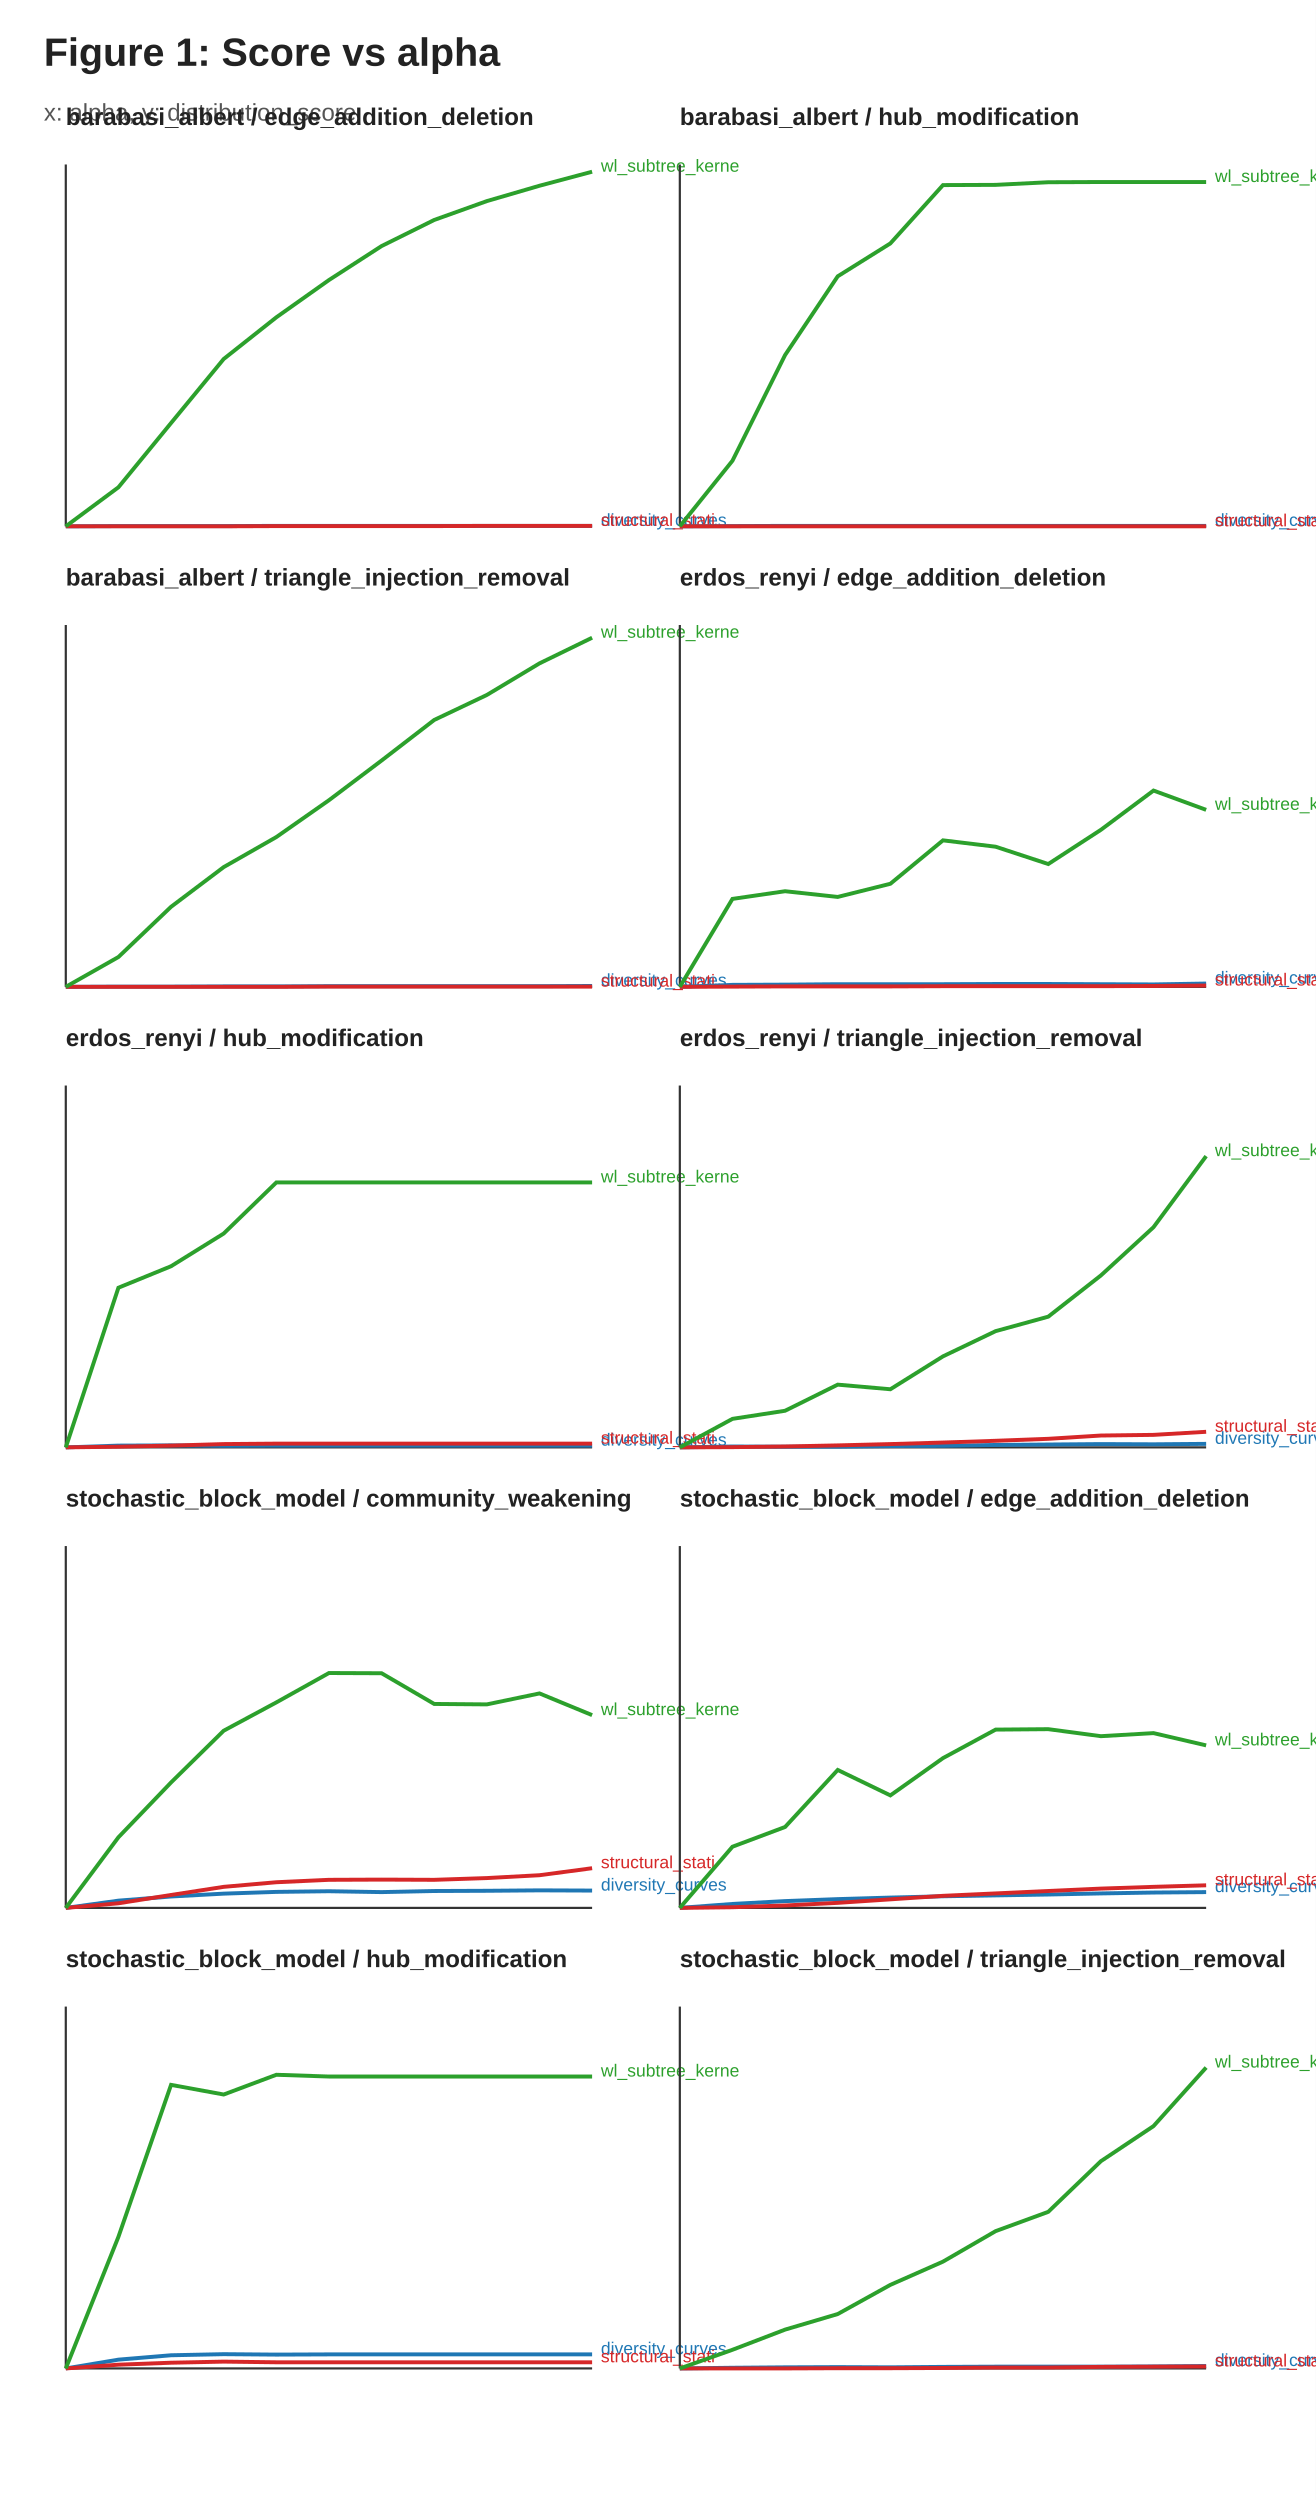
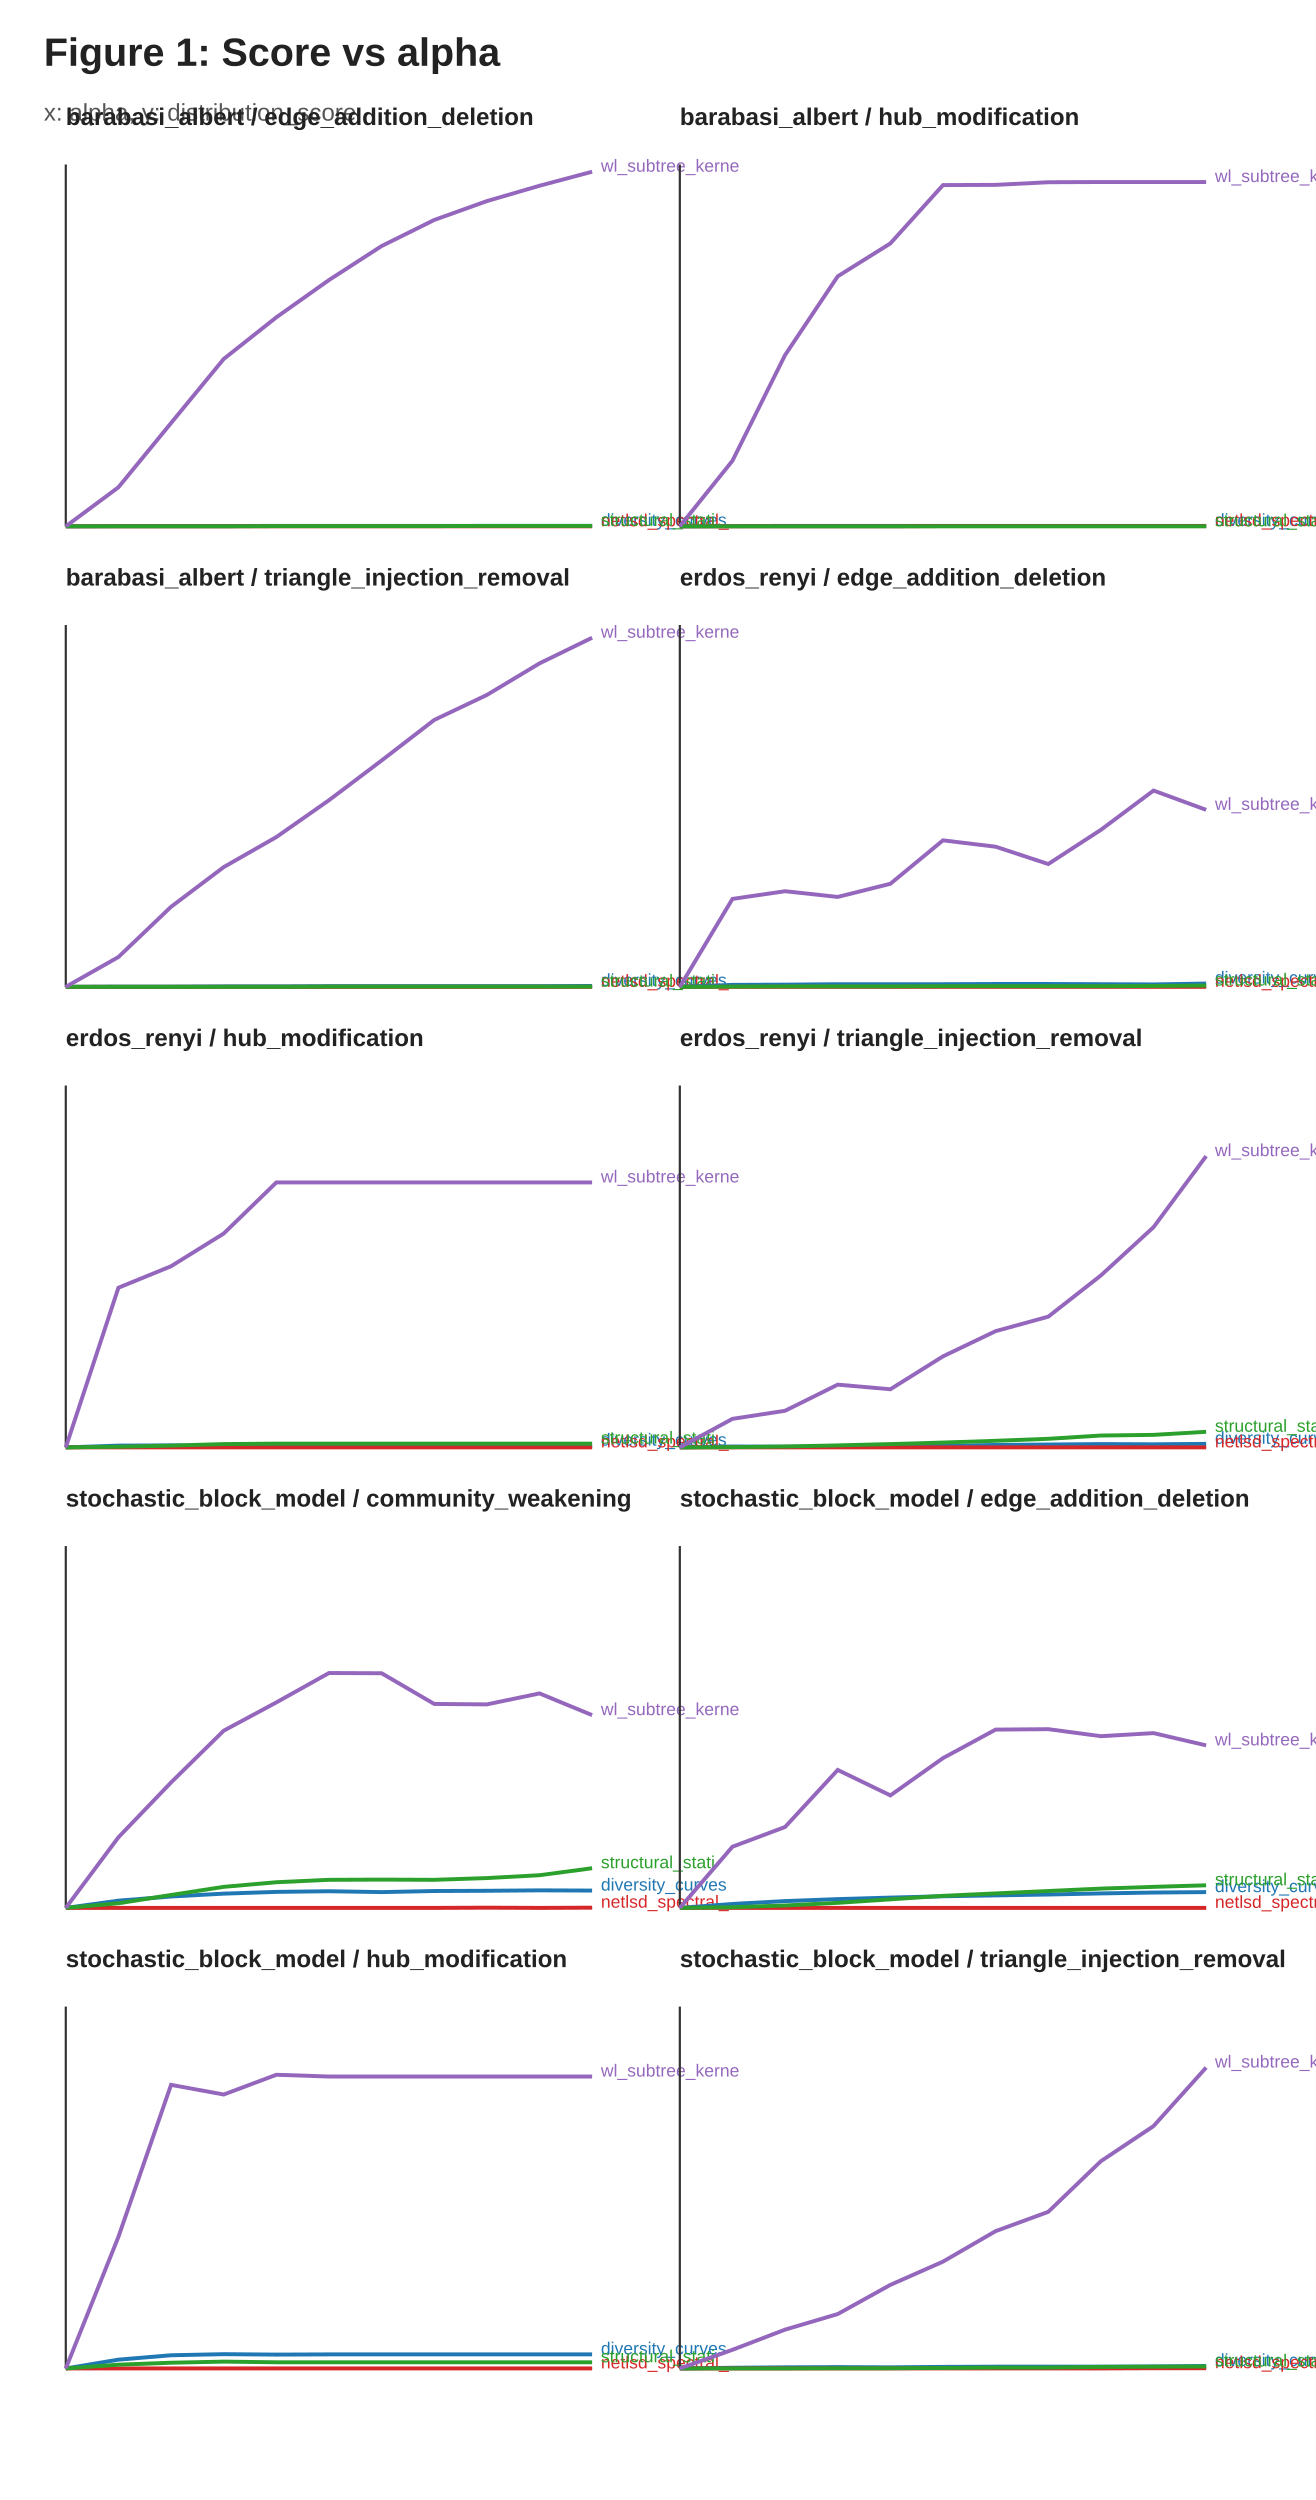
<svg xmlns="http://www.w3.org/2000/svg" width="600" height="1140" viewBox="0 0 600 1140">
  <rect width="100%" height="100%" fill="white" />
  <text x="20.0" y="30.0" font-family="Arial, sans-serif" font-size="18" font-weight="bold" fill="#222">Figure 1: Score vs alpha</text>
  <text x="20.0" y="55.0" font-family="Arial, sans-serif" font-size="11" font-weight="normal" fill="#555">x: alpha, y: distribution_score</text>
  <text x="30.0" y="57.0" font-family="Arial, sans-serif" font-size="11" font-weight="bold" fill="#222">barabasi_albert / edge_addition_deletion</text>
  <line x1="30.0" y1="240.0" x2="270.0" y2="240.0" stroke="#333" stroke-width="1" />
  <line x1="30.0" y1="75.0" x2="30.0" y2="240.0" stroke="#333" stroke-width="1" />
  <polyline points="30.0,240.0 54.0,239.9 78.0,239.9 102.0,239.9 126.0,239.8 150.0,239.8 174.0,239.8 198.0,239.8 222.0,239.8 246.0,239.8 270.0,239.8" fill="none" stroke="#1f77b4" stroke-width="1.8" />
  <text x="274.0" y="239.8" font-family="Arial, sans-serif" font-size="8" font-weight="normal" fill="#1f77b4">diversity_curves</text>
-   <polyline points="30.0,240.0 54.0,240.0 78.0,240.0 102.0,240.0 126.0,239.9 150.0,239.9 174.0,239.9 198.0,239.9 222.0,239.8 246.0,239.8 270.0,239.8" fill="none" stroke="#d62728" stroke-width="1.8" />
-   <text x="274.0" y="239.8" font-family="Arial, sans-serif" font-size="8" font-weight="normal" fill="#d62728">structural_stati</text>
-   <polyline points="30.0,240.0 54.0,222.2 78.0,192.9 102.0,163.7 126.0,144.7 150.0,127.7 174.0,112.2 198.0,100.3 222.0,91.7 246.0,84.7 270.0,78.3" fill="none" stroke="#2ca02c" stroke-width="1.8" />
-   <text x="274.0" y="78.3" font-family="Arial, sans-serif" font-size="8" font-weight="normal" fill="#2ca02c">wl_subtree_kerne</text>
+   <polyline points="30.0,240.0 54.0,240.0 78.0,240.0 102.0,240.0 126.0,240.0 150.0,240.0 174.0,240.0 198.0,240.0 222.0,240.0 246.0,240.0 270.0,240.0" fill="none" stroke="#d62728" stroke-width="1.8" />
+   <text x="274.0" y="240.0" font-family="Arial, sans-serif" font-size="8" font-weight="normal" fill="#d62728">netlsd_spectral_</text>
+   <polyline points="30.0,240.0 54.0,240.0 78.0,240.0 102.0,240.0 126.0,239.9 150.0,239.9 174.0,239.9 198.0,239.9 222.0,239.8 246.0,239.8 270.0,239.8" fill="none" stroke="#2ca02c" stroke-width="1.8" />
+   <text x="274.0" y="239.8" font-family="Arial, sans-serif" font-size="8" font-weight="normal" fill="#2ca02c">structural_stati</text>
+   <polyline points="30.0,240.0 54.0,222.2 78.0,192.9 102.0,163.7 126.0,144.7 150.0,127.7 174.0,112.2 198.0,100.3 222.0,91.7 246.0,84.7 270.0,78.3" fill="none" stroke="#9467bd" stroke-width="1.8" />
+   <text x="274.0" y="78.3" font-family="Arial, sans-serif" font-size="8" font-weight="normal" fill="#9467bd">wl_subtree_kerne</text>
  <text x="310.0" y="57.0" font-family="Arial, sans-serif" font-size="11" font-weight="bold" fill="#222">barabasi_albert / hub_modification</text>
  <line x1="310.0" y1="240.0" x2="550.0" y2="240.0" stroke="#333" stroke-width="1" />
  <line x1="310.0" y1="75.0" x2="310.0" y2="240.0" stroke="#333" stroke-width="1" />
  <polyline points="310.0,240.0 334.0,239.9 358.0,239.8 382.0,239.8 406.0,239.8 430.0,239.8 454.0,239.8 478.0,239.8 502.0,239.8 526.0,239.8 550.0,239.8" fill="none" stroke="#1f77b4" stroke-width="1.8" />
  <text x="554.0" y="239.8" font-family="Arial, sans-serif" font-size="8" font-weight="normal" fill="#1f77b4">diversity_curves</text>
-   <polyline points="310.0,240.0 334.0,240.0 358.0,240.0 382.0,240.0 406.0,240.0 430.0,240.0 454.0,240.0 478.0,240.0 502.0,240.0 526.0,240.0 550.0,240.0" fill="none" stroke="#d62728" stroke-width="1.8" />
-   <text x="554.0" y="240.0" font-family="Arial, sans-serif" font-size="8" font-weight="normal" fill="#d62728">structural_stati</text>
-   <polyline points="310.0,240.0 334.0,210.1 358.0,161.9 382.0,126.0 406.0,111.0 430.0,84.4 454.0,84.3 478.0,83.1 502.0,83.0 526.0,83.0 550.0,83.0" fill="none" stroke="#2ca02c" stroke-width="1.8" />
-   <text x="554.0" y="83.0" font-family="Arial, sans-serif" font-size="8" font-weight="normal" fill="#2ca02c">wl_subtree_kerne</text>
+   <polyline points="310.0,240.0 334.0,240.0 358.0,240.0 382.0,240.0 406.0,240.0 430.0,239.9 454.0,239.9 478.0,239.9 502.0,239.9 526.0,239.9 550.0,239.9" fill="none" stroke="#d62728" stroke-width="1.8" />
+   <text x="554.0" y="239.9" font-family="Arial, sans-serif" font-size="8" font-weight="normal" fill="#d62728">netlsd_spectral_</text>
+   <polyline points="310.0,240.0 334.0,240.0 358.0,240.0 382.0,240.0 406.0,240.0 430.0,240.0 454.0,240.0 478.0,240.0 502.0,240.0 526.0,240.0 550.0,240.0" fill="none" stroke="#2ca02c" stroke-width="1.8" />
+   <text x="554.0" y="240.0" font-family="Arial, sans-serif" font-size="8" font-weight="normal" fill="#2ca02c">structural_stati</text>
+   <polyline points="310.0,240.0 334.0,210.1 358.0,161.9 382.0,126.0 406.0,111.0 430.0,84.4 454.0,84.3 478.0,83.1 502.0,83.0 526.0,83.0 550.0,83.0" fill="none" stroke="#9467bd" stroke-width="1.8" />
+   <text x="554.0" y="83.0" font-family="Arial, sans-serif" font-size="8" font-weight="normal" fill="#9467bd">wl_subtree_kerne</text>
  <text x="30.0" y="267.0" font-family="Arial, sans-serif" font-size="11" font-weight="bold" fill="#222">barabasi_albert / triangle_injection_removal</text>
  <line x1="30.0" y1="450.0" x2="270.0" y2="450.0" stroke="#333" stroke-width="1" />
  <line x1="30.0" y1="285.0" x2="30.0" y2="450.0" stroke="#333" stroke-width="1" />
  <polyline points="30.0,450.0 54.0,449.9 78.0,449.9 102.0,449.8 126.0,449.8 150.0,449.7 174.0,449.7 198.0,449.7 222.0,449.7 246.0,449.7 270.0,449.6" fill="none" stroke="#1f77b4" stroke-width="1.8" />
  <text x="274.0" y="449.6" font-family="Arial, sans-serif" font-size="8" font-weight="normal" fill="#1f77b4">diversity_curves</text>
-   <polyline points="30.0,450.0 54.0,450.0 78.0,450.0 102.0,450.0 126.0,450.0 150.0,449.9 174.0,449.9 198.0,449.9 222.0,449.9 246.0,449.9 270.0,449.9" fill="none" stroke="#d62728" stroke-width="1.8" />
-   <text x="274.0" y="449.9" font-family="Arial, sans-serif" font-size="8" font-weight="normal" fill="#d62728">structural_stati</text>
-   <polyline points="30.0,450.0 54.0,436.4 78.0,413.5 102.0,395.4 126.0,381.7 150.0,364.9 174.0,346.8 198.0,328.3 222.0,316.9 246.0,302.5 270.0,290.8" fill="none" stroke="#2ca02c" stroke-width="1.8" />
-   <text x="274.0" y="290.8" font-family="Arial, sans-serif" font-size="8" font-weight="normal" fill="#2ca02c">wl_subtree_kerne</text>
+   <polyline points="30.0,450.0 54.0,450.0 78.0,450.0 102.0,450.0 126.0,450.0 150.0,450.0 174.0,450.0 198.0,450.0 222.0,450.0 246.0,450.0 270.0,450.0" fill="none" stroke="#d62728" stroke-width="1.8" />
+   <text x="274.0" y="450.0" font-family="Arial, sans-serif" font-size="8" font-weight="normal" fill="#d62728">netlsd_spectral_</text>
+   <polyline points="30.0,450.0 54.0,450.0 78.0,450.0 102.0,450.0 126.0,450.0 150.0,449.9 174.0,449.9 198.0,449.9 222.0,449.9 246.0,449.9 270.0,449.9" fill="none" stroke="#2ca02c" stroke-width="1.8" />
+   <text x="274.0" y="449.9" font-family="Arial, sans-serif" font-size="8" font-weight="normal" fill="#2ca02c">structural_stati</text>
+   <polyline points="30.0,450.0 54.0,436.4 78.0,413.5 102.0,395.4 126.0,381.7 150.0,364.9 174.0,346.8 198.0,328.3 222.0,316.9 246.0,302.5 270.0,290.8" fill="none" stroke="#9467bd" stroke-width="1.8" />
+   <text x="274.0" y="290.8" font-family="Arial, sans-serif" font-size="8" font-weight="normal" fill="#9467bd">wl_subtree_kerne</text>
  <text x="310.0" y="267.0" font-family="Arial, sans-serif" font-size="11" font-weight="bold" fill="#222">erdos_renyi / edge_addition_deletion</text>
  <line x1="310.0" y1="450.0" x2="550.0" y2="450.0" stroke="#333" stroke-width="1" />
  <line x1="310.0" y1="285.0" x2="310.0" y2="450.0" stroke="#333" stroke-width="1" />
  <polyline points="310.0,450.0 334.0,449.1 358.0,449.0 382.0,448.8 406.0,448.8 430.0,448.8 454.0,448.7 478.0,448.7 502.0,448.8 526.0,448.9 550.0,448.5" fill="none" stroke="#1f77b4" stroke-width="1.8" />
  <text x="554.0" y="448.5" font-family="Arial, sans-serif" font-size="8" font-weight="normal" fill="#1f77b4">diversity_curves</text>
-   <polyline points="310.0,450.0 334.0,449.9 358.0,449.8 382.0,449.8 406.0,449.8 430.0,449.7 454.0,449.7 478.0,449.7 502.0,449.7 526.0,449.6 550.0,449.4" fill="none" stroke="#d62728" stroke-width="1.8" />
-   <text x="554.0" y="449.4" font-family="Arial, sans-serif" font-size="8" font-weight="normal" fill="#d62728">structural_stati</text>
-   <polyline points="310.0,450.0 334.0,409.9 358.0,406.4 382.0,409.0 406.0,403.0 430.0,383.2 454.0,386.1 478.0,394.0 502.0,378.4 526.0,360.5 550.0,369.3" fill="none" stroke="#2ca02c" stroke-width="1.8" />
-   <text x="554.0" y="369.3" font-family="Arial, sans-serif" font-size="8" font-weight="normal" fill="#2ca02c">wl_subtree_kerne</text>
+   <polyline points="310.0,450.0 334.0,450.0 358.0,450.0 382.0,450.0 406.0,450.0 430.0,450.0 454.0,450.0 478.0,450.0 502.0,450.0 526.0,450.0 550.0,450.0" fill="none" stroke="#d62728" stroke-width="1.8" />
+   <text x="554.0" y="450.0" font-family="Arial, sans-serif" font-size="8" font-weight="normal" fill="#d62728">netlsd_spectral_</text>
+   <polyline points="310.0,450.0 334.0,449.9 358.0,449.8 382.0,449.8 406.0,449.8 430.0,449.7 454.0,449.7 478.0,449.7 502.0,449.7 526.0,449.6 550.0,449.4" fill="none" stroke="#2ca02c" stroke-width="1.8" />
+   <text x="554.0" y="449.4" font-family="Arial, sans-serif" font-size="8" font-weight="normal" fill="#2ca02c">structural_stati</text>
+   <polyline points="310.0,450.0 334.0,409.9 358.0,406.4 382.0,409.0 406.0,403.0 430.0,383.2 454.0,386.1 478.0,394.0 502.0,378.4 526.0,360.5 550.0,369.3" fill="none" stroke="#9467bd" stroke-width="1.8" />
+   <text x="554.0" y="369.3" font-family="Arial, sans-serif" font-size="8" font-weight="normal" fill="#9467bd">wl_subtree_kerne</text>
  <text x="30.0" y="477.0" font-family="Arial, sans-serif" font-size="11" font-weight="bold" fill="#222">erdos_renyi / hub_modification</text>
  <line x1="30.0" y1="660.0" x2="270.0" y2="660.0" stroke="#333" stroke-width="1" />
  <line x1="30.0" y1="495.0" x2="30.0" y2="660.0" stroke="#333" stroke-width="1" />
  <polyline points="30.0,660.0 54.0,659.2 78.0,659.1 102.0,659.3 126.0,659.2 150.0,659.2 174.0,659.2 198.0,659.2 222.0,659.2 246.0,659.2 270.0,659.2" fill="none" stroke="#1f77b4" stroke-width="1.8" />
  <text x="274.0" y="659.2" font-family="Arial, sans-serif" font-size="8" font-weight="normal" fill="#1f77b4">diversity_curves</text>
-   <polyline points="30.0,660.0 54.0,659.7 78.0,659.2 102.0,658.5 126.0,658.3 150.0,658.3 174.0,658.3 198.0,658.3 222.0,658.3 246.0,658.3 270.0,658.3" fill="none" stroke="#d62728" stroke-width="1.8" />
-   <text x="274.0" y="658.3" font-family="Arial, sans-serif" font-size="8" font-weight="normal" fill="#d62728">structural_stati</text>
-   <polyline points="30.0,660.0 54.0,587.2 78.0,577.4 102.0,562.5 126.0,539.2 150.0,539.2 174.0,539.2 198.0,539.2 222.0,539.2 246.0,539.2 270.0,539.2" fill="none" stroke="#2ca02c" stroke-width="1.8" />
-   <text x="274.0" y="539.2" font-family="Arial, sans-serif" font-size="8" font-weight="normal" fill="#2ca02c">wl_subtree_kerne</text>
+   <polyline points="30.0,660.0 54.0,660.0 78.0,660.0 102.0,660.0 126.0,660.0 150.0,660.0 174.0,660.0 198.0,660.0 222.0,660.0 246.0,660.0 270.0,660.0" fill="none" stroke="#d62728" stroke-width="1.8" />
+   <text x="274.0" y="660.0" font-family="Arial, sans-serif" font-size="8" font-weight="normal" fill="#d62728">netlsd_spectral_</text>
+   <polyline points="30.0,660.0 54.0,659.7 78.0,659.2 102.0,658.5 126.0,658.3 150.0,658.3 174.0,658.3 198.0,658.3 222.0,658.3 246.0,658.3 270.0,658.3" fill="none" stroke="#2ca02c" stroke-width="1.8" />
+   <text x="274.0" y="658.3" font-family="Arial, sans-serif" font-size="8" font-weight="normal" fill="#2ca02c">structural_stati</text>
+   <polyline points="30.0,660.0 54.0,587.2 78.0,577.4 102.0,562.5 126.0,539.2 150.0,539.2 174.0,539.2 198.0,539.2 222.0,539.2 246.0,539.2 270.0,539.2" fill="none" stroke="#9467bd" stroke-width="1.8" />
+   <text x="274.0" y="539.2" font-family="Arial, sans-serif" font-size="8" font-weight="normal" fill="#9467bd">wl_subtree_kerne</text>
  <text x="310.0" y="477.0" font-family="Arial, sans-serif" font-size="11" font-weight="bold" fill="#222">erdos_renyi / triangle_injection_removal</text>
  <line x1="310.0" y1="660.0" x2="550.0" y2="660.0" stroke="#333" stroke-width="1" />
  <line x1="310.0" y1="495.0" x2="310.0" y2="660.0" stroke="#333" stroke-width="1" />
  <polyline points="310.0,660.0 334.0,659.6 358.0,659.7 382.0,659.7 406.0,659.4 430.0,659.3 454.0,658.9 478.0,658.7 502.0,658.5 526.0,658.6 550.0,658.4" fill="none" stroke="#1f77b4" stroke-width="1.8" />
  <text x="554.0" y="658.4" font-family="Arial, sans-serif" font-size="8" font-weight="normal" fill="#1f77b4">diversity_curves</text>
-   <polyline points="310.0,660.0 334.0,659.9 358.0,659.6 382.0,659.1 406.0,658.5 430.0,657.8 454.0,657.0 478.0,656.1 502.0,654.6 526.0,654.3 550.0,652.9" fill="none" stroke="#d62728" stroke-width="1.8" />
-   <text x="554.0" y="652.9" font-family="Arial, sans-serif" font-size="8" font-weight="normal" fill="#d62728">structural_stati</text>
-   <polyline points="310.0,660.0 334.0,647.0 358.0,643.3 382.0,631.4 406.0,633.5 430.0,618.5 454.0,607.0 478.0,600.4 502.0,581.6 526.0,559.6 550.0,527.2" fill="none" stroke="#2ca02c" stroke-width="1.8" />
-   <text x="554.0" y="527.2" font-family="Arial, sans-serif" font-size="8" font-weight="normal" fill="#2ca02c">wl_subtree_kerne</text>
+   <polyline points="310.0,660.0 334.0,660.0 358.0,660.0 382.0,660.0 406.0,660.0 430.0,660.0 454.0,660.0 478.0,660.0 502.0,660.0 526.0,660.0 550.0,660.0" fill="none" stroke="#d62728" stroke-width="1.8" />
+   <text x="554.0" y="660.0" font-family="Arial, sans-serif" font-size="8" font-weight="normal" fill="#d62728">netlsd_spectral_</text>
+   <polyline points="310.0,660.0 334.0,659.9 358.0,659.6 382.0,659.1 406.0,658.5 430.0,657.8 454.0,657.0 478.0,656.1 502.0,654.6 526.0,654.3 550.0,652.9" fill="none" stroke="#2ca02c" stroke-width="1.8" />
+   <text x="554.0" y="652.9" font-family="Arial, sans-serif" font-size="8" font-weight="normal" fill="#2ca02c">structural_stati</text>
+   <polyline points="310.0,660.0 334.0,647.0 358.0,643.3 382.0,631.4 406.0,633.5 430.0,618.5 454.0,607.0 478.0,600.4 502.0,581.6 526.0,559.6 550.0,527.2" fill="none" stroke="#9467bd" stroke-width="1.8" />
+   <text x="554.0" y="527.2" font-family="Arial, sans-serif" font-size="8" font-weight="normal" fill="#9467bd">wl_subtree_kerne</text>
  <text x="30.0" y="687.0" font-family="Arial, sans-serif" font-size="11" font-weight="bold" fill="#222">stochastic_block_model / community_weakening</text>
  <line x1="30.0" y1="870.0" x2="270.0" y2="870.0" stroke="#333" stroke-width="1" />
  <line x1="30.0" y1="705.0" x2="30.0" y2="870.0" stroke="#333" stroke-width="1" />
  <polyline points="30.0,870.0 54.0,866.7 78.0,864.8 102.0,863.5 126.0,862.7 150.0,862.4 174.0,862.8 198.0,862.3 222.0,862.2 246.0,862.0 270.0,862.1" fill="none" stroke="#1f77b4" stroke-width="1.8" />
  <text x="274.0" y="862.1" font-family="Arial, sans-serif" font-size="8" font-weight="normal" fill="#1f77b4">diversity_curves</text>
-   <polyline points="30.0,870.0 54.0,867.9 78.0,864.1 102.0,860.4 126.0,858.3 150.0,857.2 174.0,857.1 198.0,857.2 222.0,856.4 246.0,855.1 270.0,851.9" fill="none" stroke="#d62728" stroke-width="1.8" />
-   <text x="274.0" y="851.9" font-family="Arial, sans-serif" font-size="8" font-weight="normal" fill="#d62728">structural_stati</text>
-   <polyline points="30.0,870.0 54.0,837.8 78.0,812.8 102.0,789.2 126.0,776.3 150.0,762.9 174.0,763.0 198.0,777.0 222.0,777.2 246.0,772.2 270.0,782.1" fill="none" stroke="#2ca02c" stroke-width="1.8" />
-   <text x="274.0" y="782.1" font-family="Arial, sans-serif" font-size="8" font-weight="normal" fill="#2ca02c">wl_subtree_kerne</text>
+   <polyline points="30.0,870.0 54.0,870.0 78.0,870.0 102.0,870.0 126.0,870.0 150.0,870.0 174.0,870.0 198.0,870.0 222.0,869.9 246.0,870.0 270.0,869.9" fill="none" stroke="#d62728" stroke-width="1.8" />
+   <text x="274.0" y="869.9" font-family="Arial, sans-serif" font-size="8" font-weight="normal" fill="#d62728">netlsd_spectral_</text>
+   <polyline points="30.0,870.0 54.0,867.9 78.0,864.1 102.0,860.4 126.0,858.3 150.0,857.2 174.0,857.1 198.0,857.2 222.0,856.4 246.0,855.1 270.0,851.9" fill="none" stroke="#2ca02c" stroke-width="1.8" />
+   <text x="274.0" y="851.9" font-family="Arial, sans-serif" font-size="8" font-weight="normal" fill="#2ca02c">structural_stati</text>
+   <polyline points="30.0,870.0 54.0,837.8 78.0,812.8 102.0,789.2 126.0,776.3 150.0,762.9 174.0,763.0 198.0,777.0 222.0,777.2 246.0,772.2 270.0,782.1" fill="none" stroke="#9467bd" stroke-width="1.8" />
+   <text x="274.0" y="782.1" font-family="Arial, sans-serif" font-size="8" font-weight="normal" fill="#9467bd">wl_subtree_kerne</text>
  <text x="310.0" y="687.0" font-family="Arial, sans-serif" font-size="11" font-weight="bold" fill="#222">stochastic_block_model / edge_addition_deletion</text>
  <line x1="310.0" y1="870.0" x2="550.0" y2="870.0" stroke="#333" stroke-width="1" />
  <line x1="310.0" y1="705.0" x2="310.0" y2="870.0" stroke="#333" stroke-width="1" />
  <polyline points="310.0,870.0 334.0,868.2 358.0,866.9 382.0,866.0 406.0,865.3 430.0,864.7 454.0,864.3 478.0,863.9 502.0,863.4 526.0,863.0 550.0,862.8" fill="none" stroke="#1f77b4" stroke-width="1.8" />
  <text x="554.0" y="862.8" font-family="Arial, sans-serif" font-size="8" font-weight="normal" fill="#1f77b4">diversity_curves</text>
-   <polyline points="310.0,870.0 334.0,869.7 358.0,868.9 382.0,867.7 406.0,866.1 430.0,864.5 454.0,863.4 478.0,862.3 502.0,861.2 526.0,860.4 550.0,859.7" fill="none" stroke="#d62728" stroke-width="1.8" />
-   <text x="554.0" y="859.7" font-family="Arial, sans-serif" font-size="8" font-weight="normal" fill="#d62728">structural_stati</text>
-   <polyline points="310.0,870.0 334.0,842.1 358.0,833.1 382.0,807.1 406.0,818.7 430.0,801.7 454.0,788.7 478.0,788.5 502.0,791.7 526.0,790.3 550.0,795.9" fill="none" stroke="#2ca02c" stroke-width="1.8" />
-   <text x="554.0" y="795.9" font-family="Arial, sans-serif" font-size="8" font-weight="normal" fill="#2ca02c">wl_subtree_kerne</text>
+   <polyline points="310.0,870.0 334.0,870.0 358.0,870.0 382.0,870.0 406.0,870.0 430.0,870.0 454.0,870.0 478.0,870.0 502.0,870.0 526.0,870.0 550.0,870.0" fill="none" stroke="#d62728" stroke-width="1.8" />
+   <text x="554.0" y="870.0" font-family="Arial, sans-serif" font-size="8" font-weight="normal" fill="#d62728">netlsd_spectral_</text>
+   <polyline points="310.0,870.0 334.0,869.7 358.0,868.9 382.0,867.7 406.0,866.1 430.0,864.5 454.0,863.4 478.0,862.3 502.0,861.2 526.0,860.4 550.0,859.7" fill="none" stroke="#2ca02c" stroke-width="1.8" />
+   <text x="554.0" y="859.7" font-family="Arial, sans-serif" font-size="8" font-weight="normal" fill="#2ca02c">structural_stati</text>
+   <polyline points="310.0,870.0 334.0,842.1 358.0,833.1 382.0,807.1 406.0,818.7 430.0,801.7 454.0,788.7 478.0,788.5 502.0,791.7 526.0,790.3 550.0,795.9" fill="none" stroke="#9467bd" stroke-width="1.8" />
+   <text x="554.0" y="795.9" font-family="Arial, sans-serif" font-size="8" font-weight="normal" fill="#9467bd">wl_subtree_kerne</text>
  <text x="30.0" y="897.0" font-family="Arial, sans-serif" font-size="11" font-weight="bold" fill="#222">stochastic_block_model / hub_modification</text>
  <line x1="30.0" y1="1080.0" x2="270.0" y2="1080.0" stroke="#333" stroke-width="1" />
  <line x1="30.0" y1="915.0" x2="30.0" y2="1080.0" stroke="#333" stroke-width="1" />
  <polyline points="30.0,1080.0 54.0,1076.0 78.0,1074.0 102.0,1073.5 126.0,1073.7 150.0,1073.6 174.0,1073.6 198.0,1073.6 222.0,1073.6 246.0,1073.6 270.0,1073.6" fill="none" stroke="#1f77b4" stroke-width="1.8" />
  <text x="274.0" y="1073.6" font-family="Arial, sans-serif" font-size="8" font-weight="normal" fill="#1f77b4">diversity_curves</text>
-   <polyline points="30.0,1080.0 54.0,1078.3 78.0,1077.4 102.0,1076.9 126.0,1077.2 150.0,1077.2 174.0,1077.2 198.0,1077.2 222.0,1077.2 246.0,1077.2 270.0,1077.2" fill="none" stroke="#d62728" stroke-width="1.8" />
-   <text x="274.0" y="1077.2" font-family="Arial, sans-serif" font-size="8" font-weight="normal" fill="#d62728">structural_stati</text>
-   <polyline points="30.0,1080.0 54.0,1020.0 78.0,950.7 102.0,955.1 126.0,946.1 150.0,946.9 174.0,946.9 198.0,946.9 222.0,946.9 246.0,946.9 270.0,946.9" fill="none" stroke="#2ca02c" stroke-width="1.8" />
-   <text x="274.0" y="946.9" font-family="Arial, sans-serif" font-size="8" font-weight="normal" fill="#2ca02c">wl_subtree_kerne</text>
+   <polyline points="30.0,1080.0 54.0,1080.0 78.0,1080.0 102.0,1080.0 126.0,1080.0 150.0,1080.0 174.0,1080.0 198.0,1080.0 222.0,1080.0 246.0,1080.0 270.0,1080.0" fill="none" stroke="#d62728" stroke-width="1.8" />
+   <text x="274.0" y="1080.0" font-family="Arial, sans-serif" font-size="8" font-weight="normal" fill="#d62728">netlsd_spectral_</text>
+   <polyline points="30.0,1080.0 54.0,1078.3 78.0,1077.4 102.0,1076.9 126.0,1077.2 150.0,1077.2 174.0,1077.2 198.0,1077.2 222.0,1077.2 246.0,1077.2 270.0,1077.2" fill="none" stroke="#2ca02c" stroke-width="1.8" />
+   <text x="274.0" y="1077.2" font-family="Arial, sans-serif" font-size="8" font-weight="normal" fill="#2ca02c">structural_stati</text>
+   <polyline points="30.0,1080.0 54.0,1020.0 78.0,950.7 102.0,955.1 126.0,946.1 150.0,946.9 174.0,946.9 198.0,946.9 222.0,946.9 246.0,946.9 270.0,946.9" fill="none" stroke="#9467bd" stroke-width="1.8" />
+   <text x="274.0" y="946.9" font-family="Arial, sans-serif" font-size="8" font-weight="normal" fill="#9467bd">wl_subtree_kerne</text>
  <text x="310.0" y="897.0" font-family="Arial, sans-serif" font-size="11" font-weight="bold" fill="#222">stochastic_block_model / triangle_injection_removal</text>
  <line x1="310.0" y1="1080.0" x2="550.0" y2="1080.0" stroke="#333" stroke-width="1" />
  <line x1="310.0" y1="915.0" x2="310.0" y2="1080.0" stroke="#333" stroke-width="1" />
  <polyline points="310.0,1080.0 334.0,1079.7 358.0,1079.5 382.0,1079.4 406.0,1079.5 430.0,1079.3 454.0,1079.2 478.0,1079.2 502.0,1079.2 526.0,1079.1 550.0,1078.9" fill="none" stroke="#1f77b4" stroke-width="1.8" />
  <text x="554.0" y="1078.9" font-family="Arial, sans-serif" font-size="8" font-weight="normal" fill="#1f77b4">diversity_curves</text>
-   <polyline points="310.0,1080.0 334.0,1080.0 358.0,1080.0 382.0,1079.9 406.0,1079.9 430.0,1079.8 454.0,1079.6 478.0,1079.6 502.0,1079.3 526.0,1079.2 550.0,1079.1" fill="none" stroke="#d62728" stroke-width="1.8" />
-   <text x="554.0" y="1079.1" font-family="Arial, sans-serif" font-size="8" font-weight="normal" fill="#d62728">structural_stati</text>
-   <polyline points="310.0,1080.0 334.0,1071.5 358.0,1062.3 382.0,1055.2 406.0,1041.9 430.0,1031.3 454.0,1017.4 478.0,1008.6 502.0,985.5 526.0,969.5 550.0,942.8" fill="none" stroke="#2ca02c" stroke-width="1.8" />
-   <text x="554.0" y="942.8" font-family="Arial, sans-serif" font-size="8" font-weight="normal" fill="#2ca02c">wl_subtree_kerne</text>
+   <polyline points="310.0,1080.0 334.0,1080.0 358.0,1080.0 382.0,1080.0 406.0,1080.0 430.0,1080.0 454.0,1080.0 478.0,1080.0 502.0,1080.0 526.0,1079.9 550.0,1079.9" fill="none" stroke="#d62728" stroke-width="1.8" />
+   <text x="554.0" y="1079.9" font-family="Arial, sans-serif" font-size="8" font-weight="normal" fill="#d62728">netlsd_spectral_</text>
+   <polyline points="310.0,1080.0 334.0,1080.0 358.0,1080.0 382.0,1079.9 406.0,1079.9 430.0,1079.8 454.0,1079.6 478.0,1079.6 502.0,1079.3 526.0,1079.2 550.0,1079.1" fill="none" stroke="#2ca02c" stroke-width="1.8" />
+   <text x="554.0" y="1079.1" font-family="Arial, sans-serif" font-size="8" font-weight="normal" fill="#2ca02c">structural_stati</text>
+   <polyline points="310.0,1080.0 334.0,1071.5 358.0,1062.3 382.0,1055.2 406.0,1041.9 430.0,1031.3 454.0,1017.4 478.0,1008.6 502.0,985.5 526.0,969.5 550.0,942.8" fill="none" stroke="#9467bd" stroke-width="1.8" />
+   <text x="554.0" y="942.8" font-family="Arial, sans-serif" font-size="8" font-weight="normal" fill="#9467bd">wl_subtree_kerne</text>
</svg>
